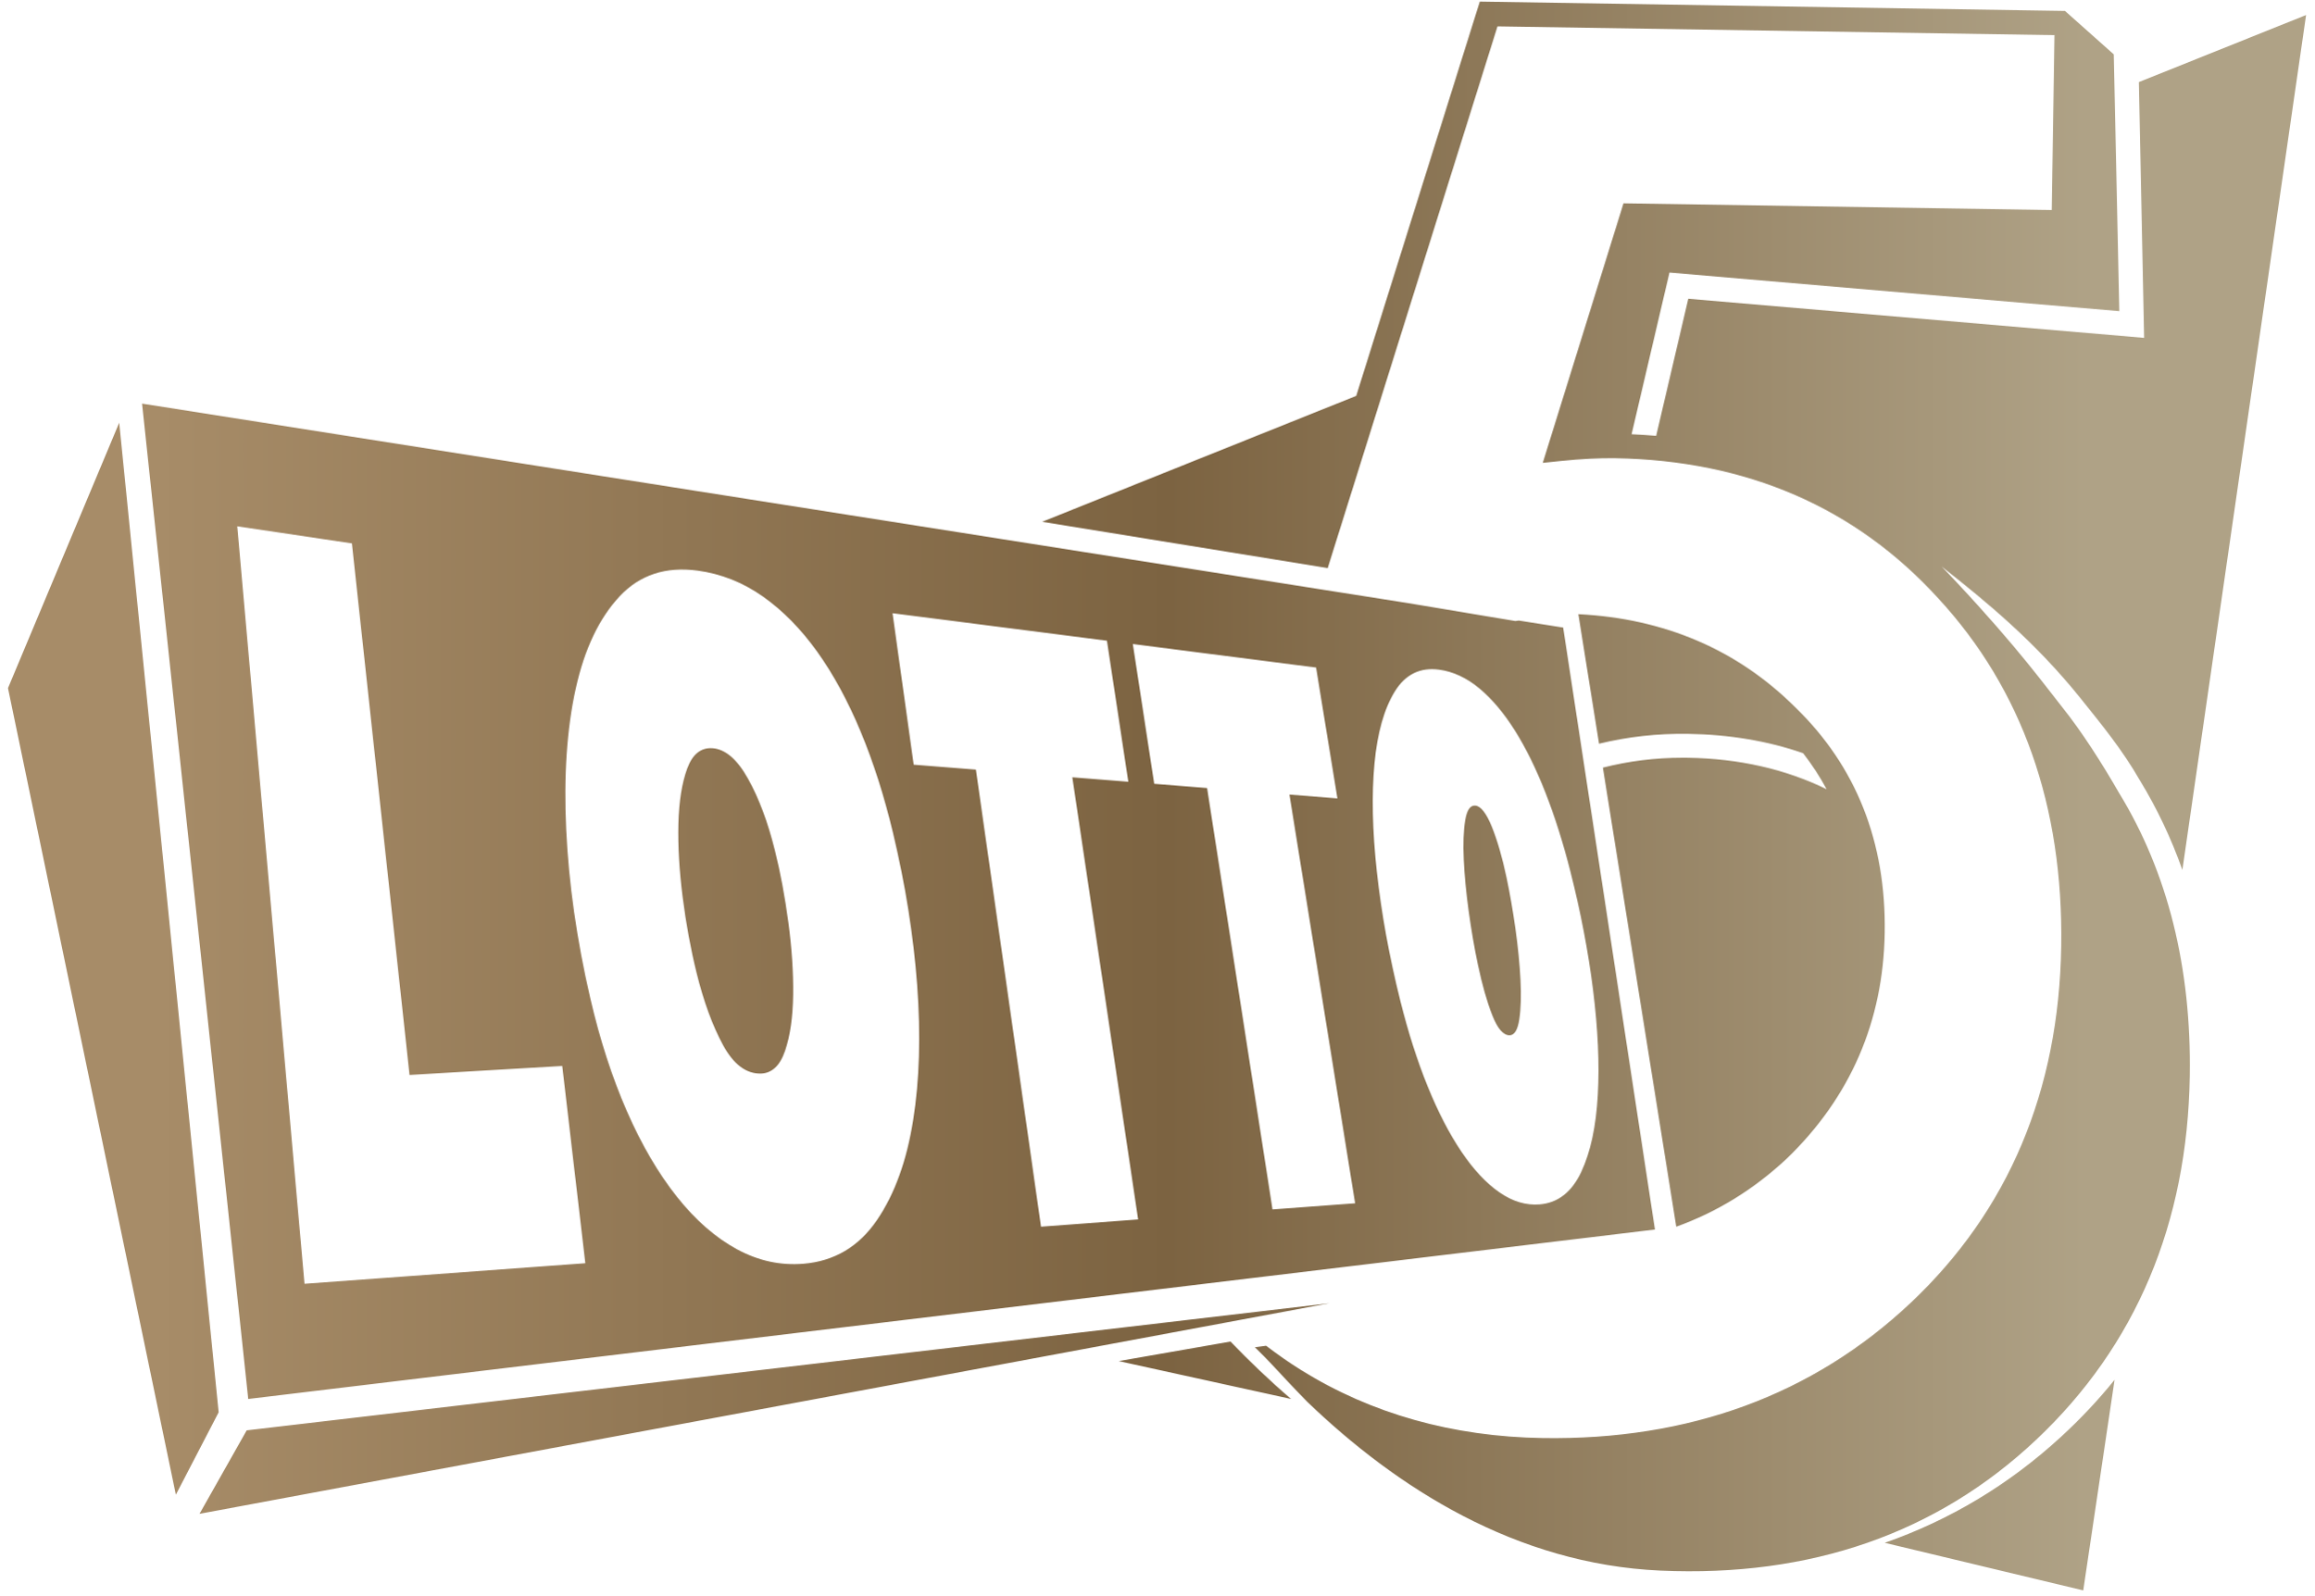
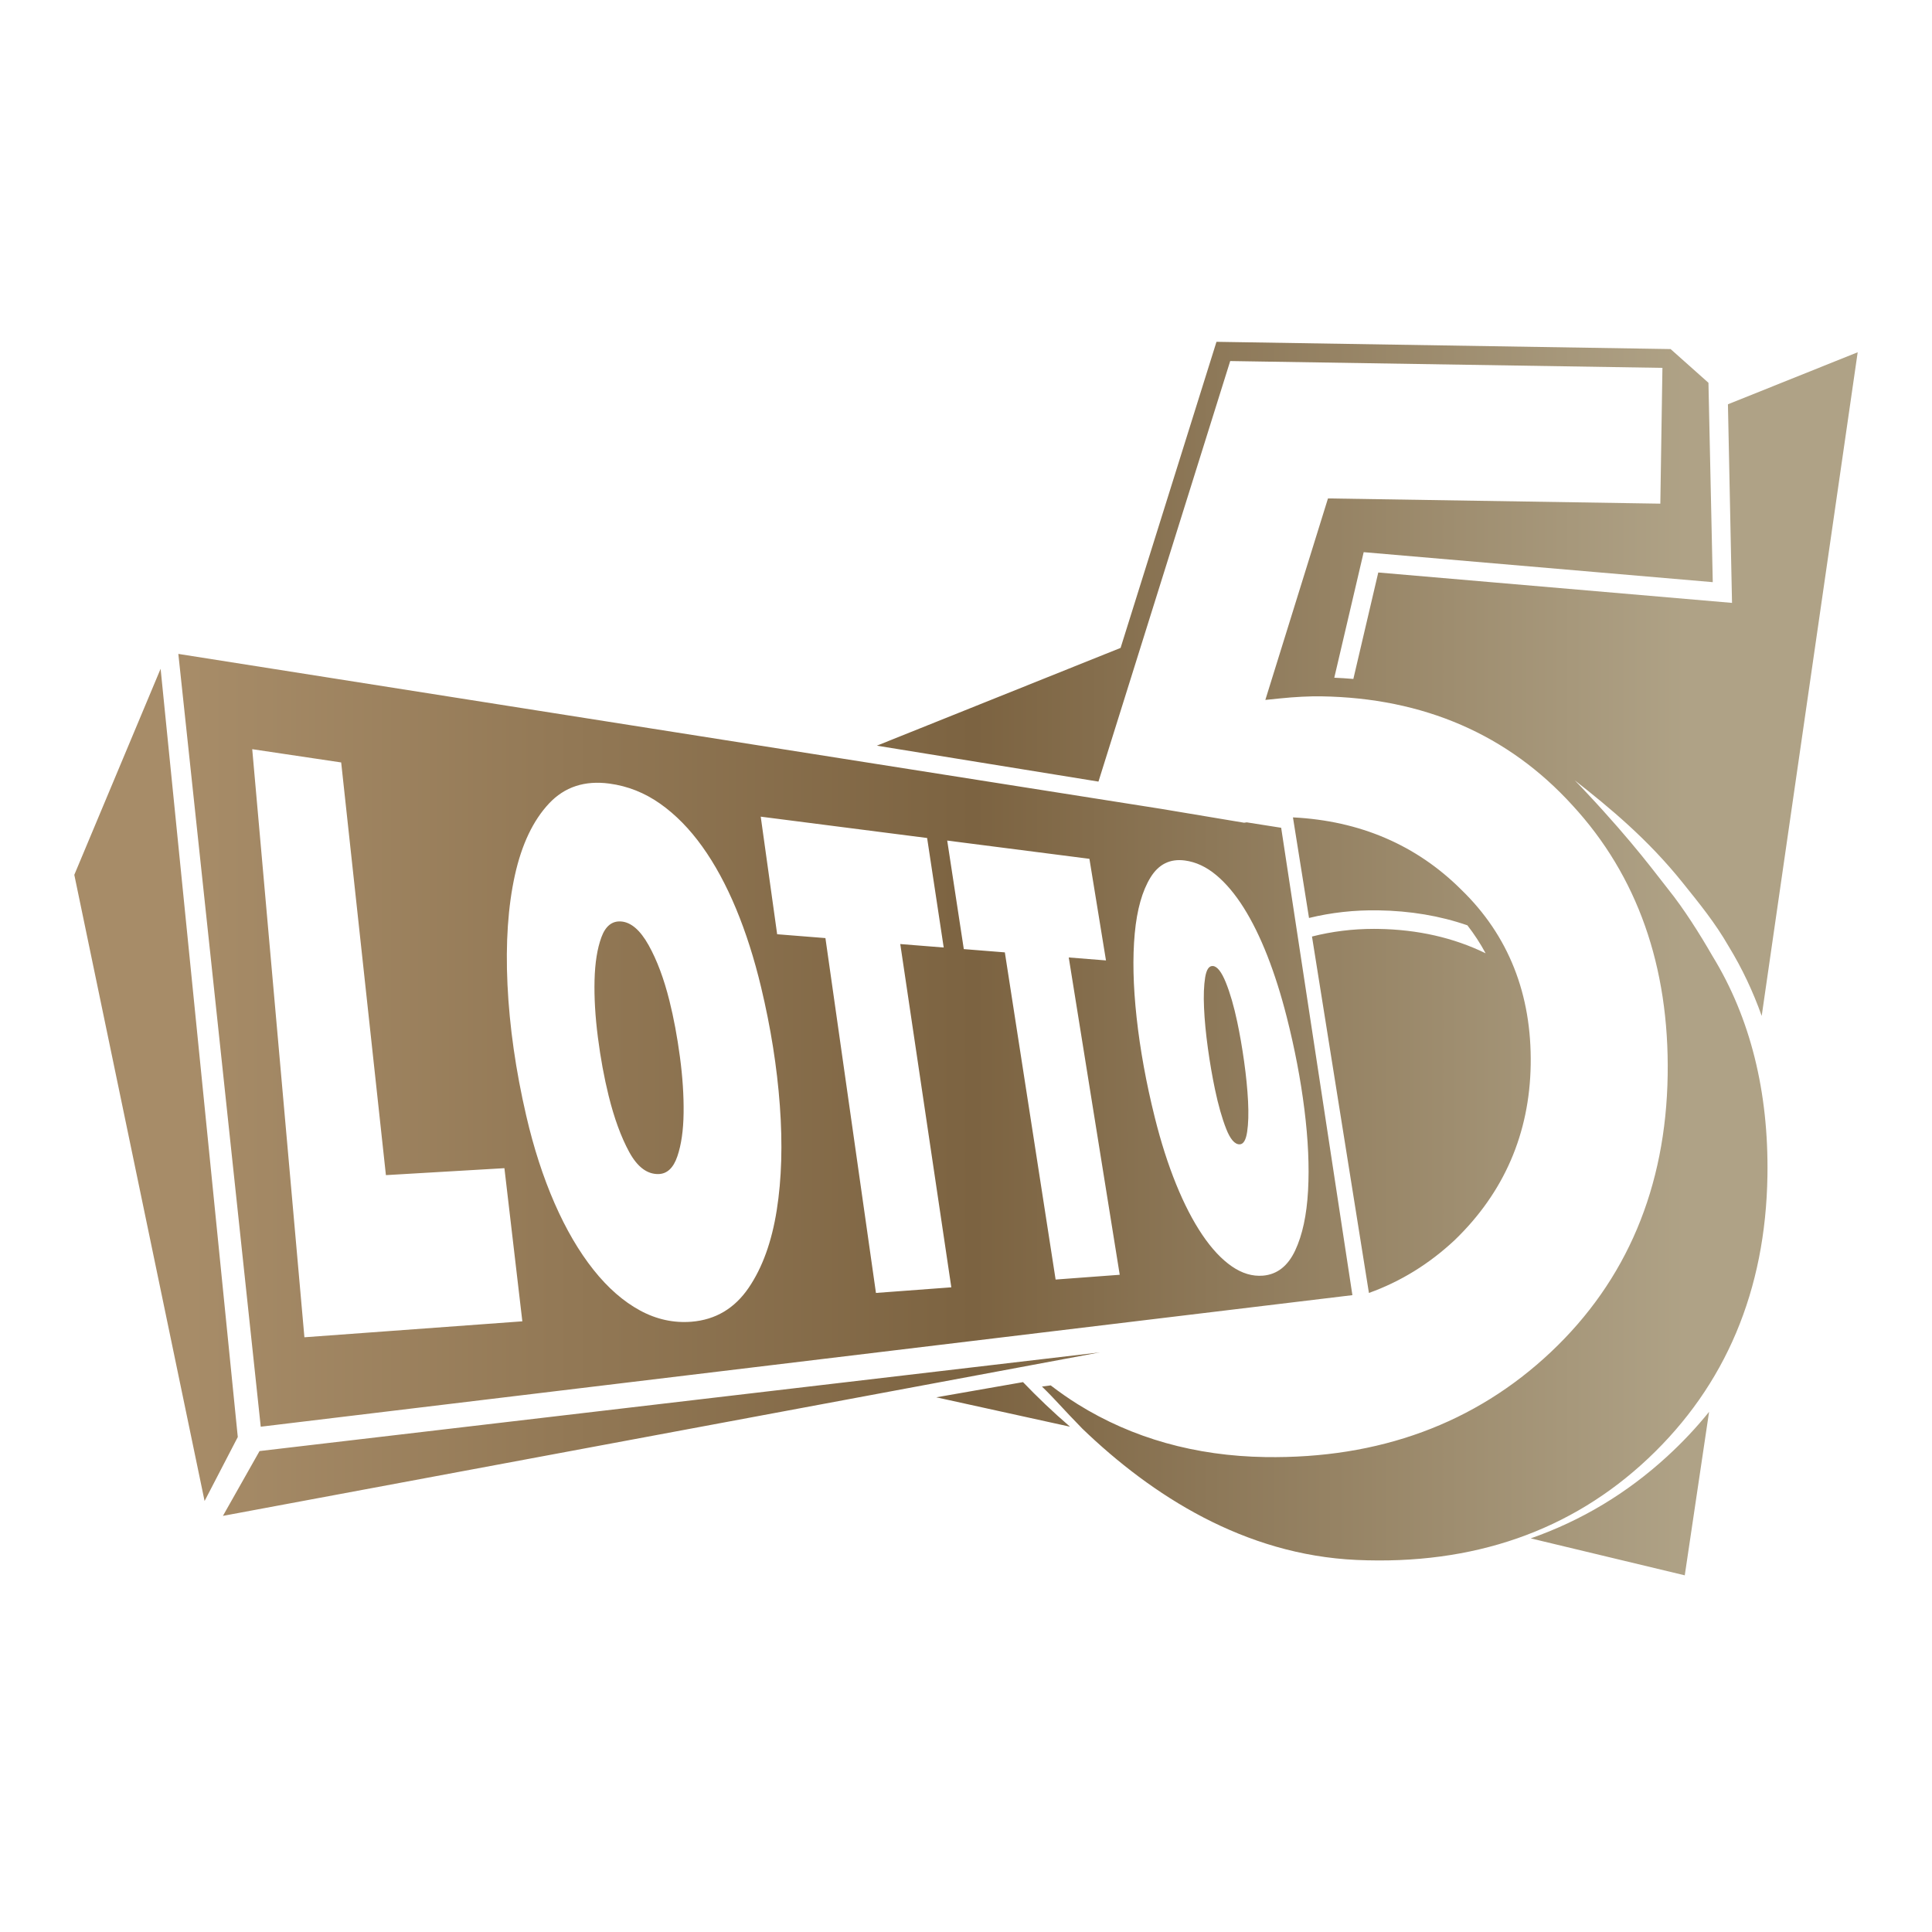
- <svg xmlns="http://www.w3.org/2000/svg" width="145px" height="100px" viewBox="0 0 145 100" version="1.1">
+ <svg xmlns="http://www.w3.org/2000/svg" width="130px" height="130px" viewBox="0 0 130 130" version="1.1">
  <defs>
    <linearGradient x1="7.122%" y1="245.957%" x2="89.8%" y2="245.957%" id="linearGradient-1">
      <stop stop-color="#A78C68" offset="0%" />
      <stop stop-color="#7C6341" offset="52.444%" />
      <stop stop-color="#AFA286" offset="100%" />
    </linearGradient>
  </defs>
-   <g id="Game" stroke="none" stroke-width="1" fill="none" fill-rule="evenodd">
-     <g id="WE_games_lot" transform="translate(-650, -396)" fill="url(#linearGradient-1)" fill-rule="nonzero">
-       <g id="Group" transform="translate(638, 362)">
-         <g id="game_icon_baccart" transform="translate(6.5, 6.5)">
-           <path d="M138,114 L136.037,127.2 L123.6,124.216 C127.685,122.786 131.368,120.577 134.62,117.594 C135.858,116.459 136.984,115.26 138,114 L138,114 Z M98.225,27.6 L134.893,28.186 L137.95,30.909 L138.297,47.006 L110.111,44.585 L107.737,54.722 C108.256,54.745 108.769,54.778 109.277,54.822 L109.277,54.822 L111.289,46.227 L139.852,48.68 L139.523,32.645 L150,28.442 L142.249,82.031 C141.545,80.05 140.66,78.176 139.585,76.418 C138.492,74.515 137.244,72.989 135.851,71.253 C133.046,67.758 129.967,65.214 127.157,63.009 C127.472,63.326 127.778,63.655 128.087,63.985 C131.968,68.124 133.793,70.675 134.72,71.831 C135.943,73.354 137.236,75.387 138.275,77.198 L138.275,77.198 L138.286,77.216 C141.328,82.187 142.818,88.149 142.713,94.936 C142.569,104.192 139.331,111.87 133.089,117.756 C126.869,123.621 118.947,126.381 109.538,125.958 C100.473,125.55 92.999,120.748 87.403,115.367 C86.425,114.366 85.882,113.77 85.376,113.229 L85.125,112.962 C84.83,112.651 84.526,112.339 84.133,111.956 L84.133,111.956 L84.837,111.864 C85.554,112.411 86.284,112.925 87.034,113.391 C91.432,116.129 96.525,117.562 102.17,117.651 C111.347,117.794 119.107,114.942 125.23,109.167 C131.345,103.401 134.517,95.88 134.657,86.813 C134.792,78.039 132.207,70.709 126.97,65.028 C121.778,59.316 114.958,56.356 106.698,56.226 C106.226,56.219 105.698,56.229 105.127,56.257 C104.558,56.285 103.949,56.332 103.319,56.397 L103.319,56.397 L102.171,56.515 L107.229,40.245 L134.064,40.668 L134.234,29.703 L99.334,29.153 L88.695,63.111 L70.8,60.21 L90.483,52.315 L98.225,27.6 Z M88.8,109.2 L18,122.4 L20.956,117.167 L88.8,109.2 Z M12.969,54 L19.2,116.034 L16.519,121.2 L6,70.638 L12.969,54 Z M82.604,111.6 C83.753,112.797 85.018,114.013 86.4,115.2 L86.4,115.2 L75.6,112.826 Z M14.4,52.8 L93.726,65.306 L100.453,66.431 C100.525,66.419 100.598,66.412 100.67,66.401 L100.67,66.401 L103.449,66.839 L109.2,104.578 L21.513,115.145 L21.054,115.2 L16.471,72.224 L14.4,52.8 Z M20.366,60.493 L24.58,107.979 L42.176,106.69 L40.729,94.325 L31.16,94.887 L27.549,61.563 L20.366,60.493 Z M49.205,63.271 C47.216,63.005 45.586,63.535 44.328,64.88 C43.048,66.249 42.128,68.174 41.577,70.662 C41.019,73.182 40.818,76.128 40.977,79.497 C41.138,82.893 41.642,86.428 42.489,90.085 C43.09,92.68 43.854,95.038 44.777,97.151 C45.698,99.258 46.747,101.052 47.919,102.527 C49.084,103.993 50.341,105.09 51.685,105.818 C53.015,106.539 54.4,106.838 55.835,106.723 C57.784,106.565 59.319,105.646 60.451,103.984 C61.565,102.348 62.317,100.257 62.719,97.712 C63.117,95.198 63.198,92.38 62.968,89.255 C62.739,86.154 62.234,82.973 61.452,79.701 C60.899,77.39 60.225,75.28 59.427,73.363 C58.627,71.443 57.722,69.776 56.706,68.356 C55.684,66.93 54.554,65.778 53.311,64.9 C52.055,64.014 50.689,63.469 49.205,63.271 Z M104.4,66 C109.805,66.272 114.373,68.231 117.988,71.834 C121.805,75.527 123.692,80.288 123.597,85.987 C123.504,91.531 121.443,96.287 117.469,100.123 C115.407,102.056 113.089,103.483 110.535,104.4 L110.535,104.4 L105.937,75.621 C107.544,75.21 109.212,75.002 110.937,75.002 C111.043,75.002 111.15,75.003 111.256,75.004 C114.469,75.051 117.375,75.714 119.957,76.974 C119.533,76.185 119.041,75.432 118.485,74.716 C116.272,73.949 113.867,73.544 111.281,73.506 C109.351,73.476 107.489,73.683 105.697,74.122 L105.697,74.122 Z M61.426,65.941 L62.752,75.436 L66.65,75.746 L70.729,104.399 L76.815,103.946 L72.692,76.227 L76.2,76.507 L74.861,67.664 L61.426,65.941 Z M76.483,67.873 L77.823,76.636 L81.137,76.9 L85.236,103.318 L90.412,102.933 L86.297,77.311 L89.303,77.55 L87.966,69.346 L76.483,67.873 Z M95.674,69.481 C94.487,69.322 93.559,69.775 92.899,70.849 C92.23,71.938 91.804,73.446 91.625,75.374 C91.444,77.322 91.494,79.586 91.776,82.164 C92.061,84.758 92.55,87.451 93.244,90.234 C93.736,92.207 94.309,94.001 94.961,95.609 C95.613,97.214 96.321,98.583 97.085,99.714 C97.845,100.838 98.641,101.687 99.471,102.257 C100.293,102.823 101.127,103.071 101.971,103.003 C103.123,102.909 103.991,102.226 104.583,100.964 C105.166,99.718 105.51,98.11 105.619,96.144 C105.728,94.198 105.628,92.009 105.324,89.576 C105.022,87.158 104.547,84.676 103.899,82.121 C103.44,80.316 102.919,78.671 102.334,77.178 C101.748,75.684 101.112,74.391 100.424,73.297 C99.733,72.198 98.993,71.319 98.202,70.658 C97.405,69.994 96.563,69.6 95.674,69.481 Z M50.009,74.4 L50.152,74.405 C50.953,74.464 51.693,75.102 52.372,76.317 C53.05,77.529 53.61,79.025 54.054,80.807 C54.401,82.195 54.681,83.699 54.899,85.324 C55.117,86.954 55.216,88.467 55.198,89.865 C55.179,91.269 55.011,92.438 54.693,93.371 C54.372,94.31 53.863,94.787 53.163,94.8 C52.248,94.816 51.461,94.222 50.804,93.013 C50.146,91.803 49.592,90.29 49.145,88.481 C48.78,87.002 48.49,85.426 48.276,83.752 C48.062,82.084 47.973,80.547 48.007,79.142 C48.042,77.744 48.226,76.59 48.56,75.679 C48.892,74.775 49.423,74.351 50.152,74.405 Z M97.942,78.002 C98.291,78.034 98.638,78.48 98.983,79.336 C99.328,80.191 99.634,81.249 99.901,82.512 C100.11,83.495 100.294,84.56 100.457,85.711 C100.619,86.865 100.725,87.936 100.775,88.924 C100.825,89.916 100.8,90.741 100.701,91.398 C100.6,92.059 100.399,92.393 100.097,92.4 C99.703,92.409 99.339,91.99 99.005,91.14 C98.672,90.289 98.37,89.227 98.102,87.956 C97.883,86.917 97.693,85.809 97.53,84.632 C97.368,83.457 97.265,82.374 97.22,81.381 C97.175,80.393 97.205,79.574 97.31,78.925 C97.415,78.28 97.625,77.973 97.942,78.002 Z" id="Combined-Shape" />
-         </g>
-       </g>
-     </g>
+   <g id="game_icon_lotry" stroke="none" stroke-width="1" fill="none" fill-rule="evenodd">
+     <path d="M115,95 L113.364,106 L103,103.514 C106.404,102.322 109.473,100.481 112.183,97.995 C113.215,97.049 114.153,96.05 115,95 L115,95 Z M81.854,23 L112.411,23.488 L114.958,25.757 L115.248,39.172 L91.759,37.154 L89.781,45.602 C90.213,45.621 90.641,45.648 91.064,45.685 L91.064,45.685 L92.741,38.522 L116.544,40.567 L116.269,27.204 L125,23.702 L118.541,68.359 C117.954,66.709 117.216,65.146 116.321,63.682 C115.41,62.096 114.37,60.824 113.209,59.378 C110.872,56.465 108.306,54.345 105.964,52.508 C106.227,52.772 106.481,53.046 106.739,53.321 C109.973,56.77 111.494,58.896 112.267,59.859 C113.286,61.128 114.363,62.822 115.229,64.331 L115.229,64.331 L115.239,64.347 C117.774,68.489 119.015,73.458 118.927,79.113 C118.808,86.827 116.109,93.225 110.907,98.13 C105.724,103.018 99.123,105.318 91.282,104.965 C83.728,104.625 77.499,100.623 72.836,96.139 C71.41,94.68 71.094,94.254 70.111,93.297 L70.111,93.297 L70.698,93.22 C71.295,93.676 71.904,94.104 72.528,94.493 C76.193,96.774 80.437,97.969 85.141,98.043 C92.789,98.162 99.256,95.785 104.358,90.973 C109.454,86.168 112.097,79.9 112.214,72.344 C112.327,65.032 110.172,58.924 105.809,54.19 C101.482,49.43 95.799,46.964 88.915,46.855 C88.522,46.849 88.082,46.858 87.606,46.881 C87.131,46.904 86.624,46.944 86.099,46.998 L86.099,46.998 L85.142,47.096 L89.357,33.538 L111.72,33.89 L111.861,24.753 L82.778,24.294 L73.913,52.592 L59,50.175 L75.402,43.596 L81.854,23 Z M74,91 L15,102 L17.464,97.639 L74,91 Z M10.807,45 L16,96.695 L13.766,101 L5,58.865 L10.807,45 Z M68.836,93 C69.794,93.998 70.849,95.011 72,96 L72,96 L63,94.022 Z M12,44 L78.105,54.422 L83.711,55.359 L83.711,55.359 L83.892,55.334 L86.207,55.699 L91,87.148 L17.928,95.954 L17.545,96 L13.726,60.186 L12,44 Z M16.972,50.411 L20.483,89.982 L35.147,88.909 L33.941,78.604 L25.967,79.072 L22.957,51.303 L16.972,50.411 Z M41.004,52.726 C39.347,52.504 37.989,52.946 36.94,54.067 C35.873,55.208 35.107,56.812 34.647,58.885 C34.183,60.985 34.015,63.44 34.147,66.247 C34.282,69.078 34.702,72.023 35.408,75.071 C35.908,77.233 36.545,79.198 37.314,80.959 C38.082,82.715 38.956,84.21 39.933,85.439 C40.903,86.661 41.95,87.575 43.071,88.182 C44.179,88.782 45.333,89.031 46.529,88.936 C48.154,88.804 49.432,88.038 50.376,86.653 C51.304,85.29 51.931,83.547 52.266,81.426 C52.597,79.331 52.665,76.983 52.473,74.379 C52.283,71.795 51.862,69.144 51.21,66.418 C50.749,64.492 50.187,62.733 49.523,61.136 C48.856,59.536 48.102,58.146 47.255,56.964 C46.404,55.775 45.462,54.815 44.426,54.083 C43.379,53.345 42.241,52.891 41.004,52.726 Z M87,55 C91.504,55.226 95.311,56.859 98.323,59.862 C101.504,62.939 103.076,66.907 102.997,71.656 C102.92,76.276 101.202,80.239 97.891,83.436 C96.173,85.046 94.241,86.236 92.112,87 L92.112,87 L88.281,63.017 C89.62,62.675 91.01,62.502 92.447,62.502 L92.447,62.502 L92.713,62.504 C95.391,62.543 97.813,63.095 99.965,64.145 C99.611,63.488 99.201,62.86 98.738,62.263 C96.893,61.624 94.889,61.287 92.734,61.255 C91.126,61.23 89.574,61.403 88.081,61.768 L88.081,61.768 Z M51.188,54.951 L52.293,62.863 L55.541,63.122 L58.941,86.999 L64.012,86.621 L60.577,63.523 L63.5,63.756 L62.384,56.387 L51.188,54.951 Z M63.736,56.56 L64.852,63.863 L67.614,64.083 L71.03,86.098 L75.344,85.777 L71.914,64.426 L74.419,64.625 L73.305,57.788 L63.736,56.56 Z M79.728,57.901 C78.739,57.769 77.966,58.146 77.416,59.041 C76.858,59.948 76.503,61.205 76.354,62.812 C76.204,64.435 76.245,66.322 76.48,68.47 C76.717,70.632 77.125,72.876 77.704,75.195 C78.114,76.839 78.591,78.334 79.135,79.674 C79.677,81.011 80.268,82.153 80.904,83.095 C81.538,84.032 82.201,84.739 82.892,85.215 C83.577,85.686 84.272,85.892 84.976,85.836 C85.936,85.758 86.659,85.188 87.152,84.137 C87.639,83.098 87.925,81.758 88.016,80.12 C88.106,78.498 88.024,76.674 87.77,74.647 C87.518,72.631 87.122,70.563 86.582,68.435 C86.2,66.93 85.766,65.559 85.279,64.315 C84.79,63.07 84.26,61.993 83.687,61.081 C83.111,60.165 82.494,59.432 81.835,58.882 C81.171,58.328 80.47,58 79.728,57.901 Z M41.666,62 L41.793,62.004 C42.461,62.053 43.077,62.585 43.644,63.598 C44.208,64.607 44.675,65.854 45.045,67.339 C45.334,68.496 45.568,69.749 45.749,71.103 C45.931,72.462 46.013,73.722 45.998,74.887 C45.983,76.057 45.843,77.032 45.577,77.809 C45.31,78.592 44.886,78.989 44.302,79 C43.54,79.013 42.884,78.518 42.336,77.511 C41.788,76.502 41.327,75.242 40.954,73.734 C40.65,72.502 40.408,71.188 40.23,69.793 C40.051,68.403 39.977,67.122 40.006,65.951 C40.035,64.787 40.188,63.825 40.467,63.066 C40.743,62.313 41.186,61.959 41.793,62.004 Z M81.619,65.002 C81.909,65.029 82.198,65.4 82.486,66.114 C82.773,66.826 83.028,67.707 83.251,68.76 C83.425,69.579 83.579,70.467 83.714,71.426 C83.849,72.387 83.937,73.28 83.979,74.103 C84.021,74.93 84,75.617 83.917,76.165 C83.834,76.716 83.666,76.994 83.414,77 C83.086,77.007 82.782,76.658 82.505,75.95 C82.226,75.241 81.975,74.356 81.752,73.296 C81.57,72.431 81.411,71.508 81.275,70.526 C81.14,69.547 81.054,68.645 81.017,67.817 C80.98,66.994 81.005,66.311 81.092,65.771 C81.179,65.234 81.354,64.977 81.619,65.002 Z" id="Combined-Shape" fill="url(#linearGradient-1)" fill-rule="nonzero" />
  </g>
</svg>
